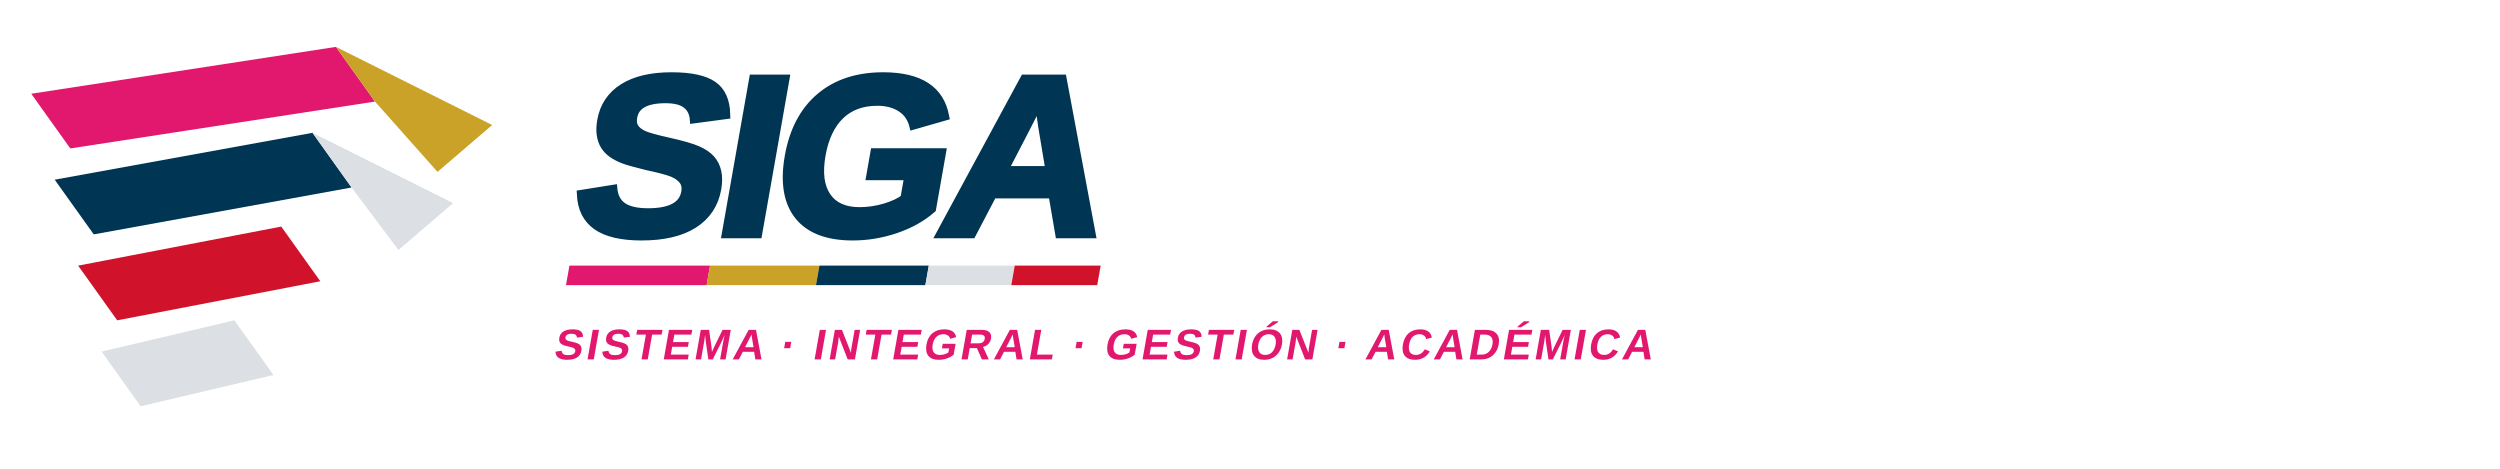
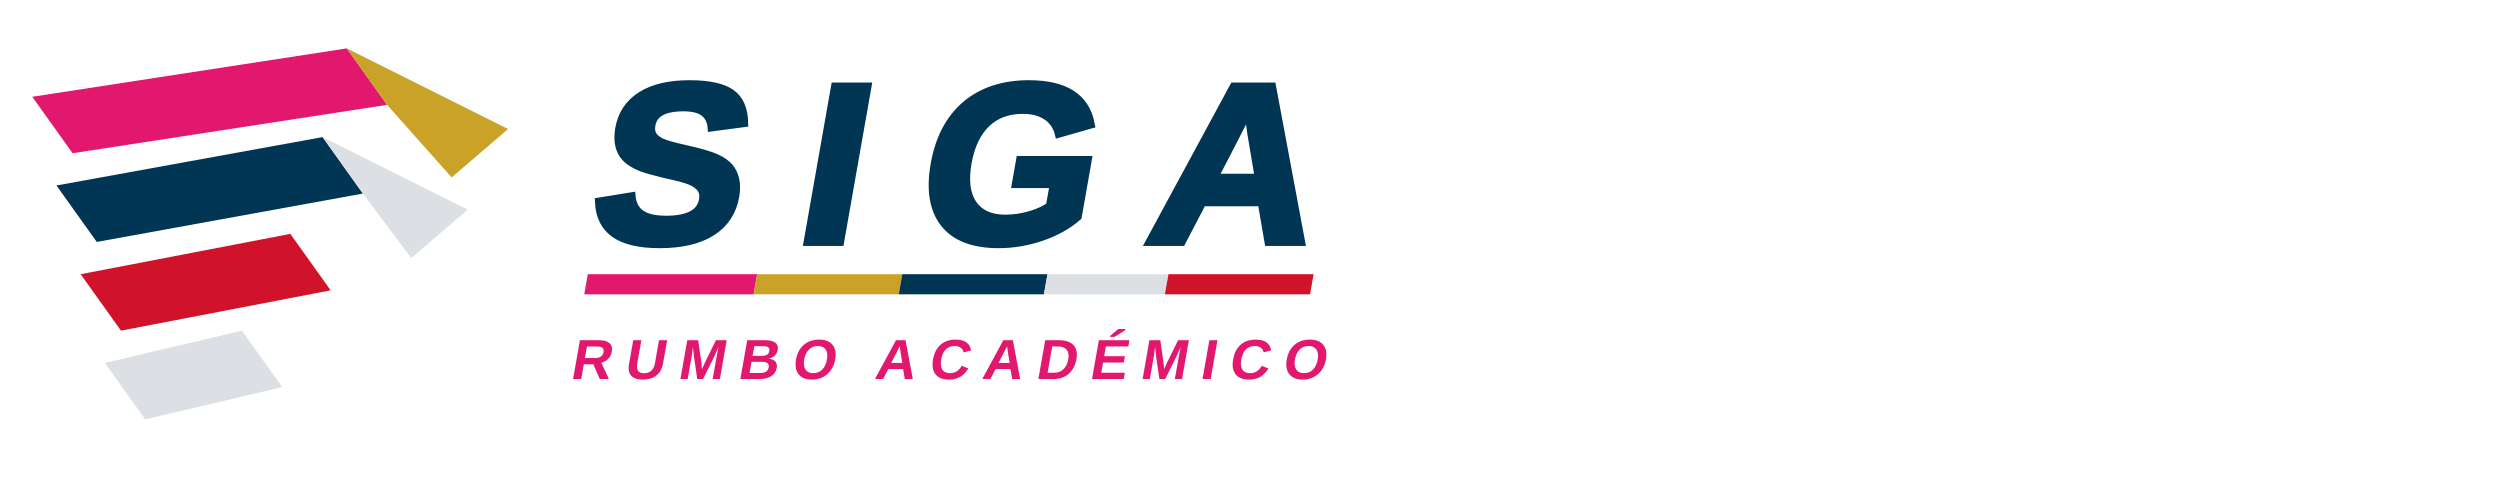
- <svg xmlns="http://www.w3.org/2000/svg" viewBox="0 0 640 120" role="img" aria-labelledby="title desc">
+ <svg xmlns="http://www.w3.org/2000/svg" viewBox="0 0 620 120" role="img" aria-labelledby="title desc">
  <g transform="translate(8 12)">
    <polygon fill="#e2186e" points="0,12 78,0 88,14 10,26" />
    <polygon fill="#c9a227" points="78,0 118,20 104,32 88,14" />
    <polygon fill="#003553" points="6,34 72,22 82,36 16,48" />
    <polygon fill="#dce0e4" points="72,22 108,40 94,52 82,36" />
    <polygon fill="#d0122a" points="12,56 64,46 74,60 22,70" />
    <polygon fill="#dce0e4" points="18,78 52,70 62,84 28,92" />
  </g>
  <g transform="translate(154 10) skewX(-10)">
-     <text x="0" y="50" fill="#003553" font-family="Arial Black, Arial, Helvetica, sans-serif" font-size="58" font-weight="900" letter-spacing="-2" stroke="#003553" stroke-width="2" paint-order="stroke fill">SIGA</text>
-     <rect x="2" y="58" width="36" height="5" fill="#e2186e" />
-     <rect x="38" y="58" width="28" height="5" fill="#c9a227" />
-     <rect x="66" y="58" width="28" height="5" fill="#003553" />
-     <rect x="94" y="58" width="22" height="5" fill="#dce0e4" />
-     <rect x="116" y="58" width="22" height="5" fill="#d0122a" />
-     <text x="2" y="82" fill="#e2186e" font-family="Arial Black, Arial, Helvetica, sans-serif" font-size="11" font-weight="900" letter-spacing="0.8">SISTEMA · INTEGRAL · GESTIÓN · ACADÉMICA</text>
+     <text x="0" y="50" fill="#003553" font-family="Arial Black, Arial, Helvetica, sans-serif" font-size="56" font-weight="900" letter-spacing="14" stroke="#003553" stroke-width="2" paint-order="stroke fill">SIGA</text>
+     <rect x="2" y="58" width="42" height="5" fill="#e2186e" />
+     <rect x="44" y="58" width="36" height="5" fill="#c9a227" />
+     <rect x="80" y="58" width="36" height="5" fill="#003553" />
+     <rect x="116" y="58" width="30" height="5" fill="#dce0e4" />
+     <rect x="146" y="58" width="36" height="5" fill="#d0122a" />
+     <text x="2" y="84" fill="#e2186e" font-family="Arial Black, Arial, Helvetica, sans-serif" font-size="14" font-weight="900" letter-spacing="3.2">RUMBO ACADÉMICO</text>
  </g>
</svg>
